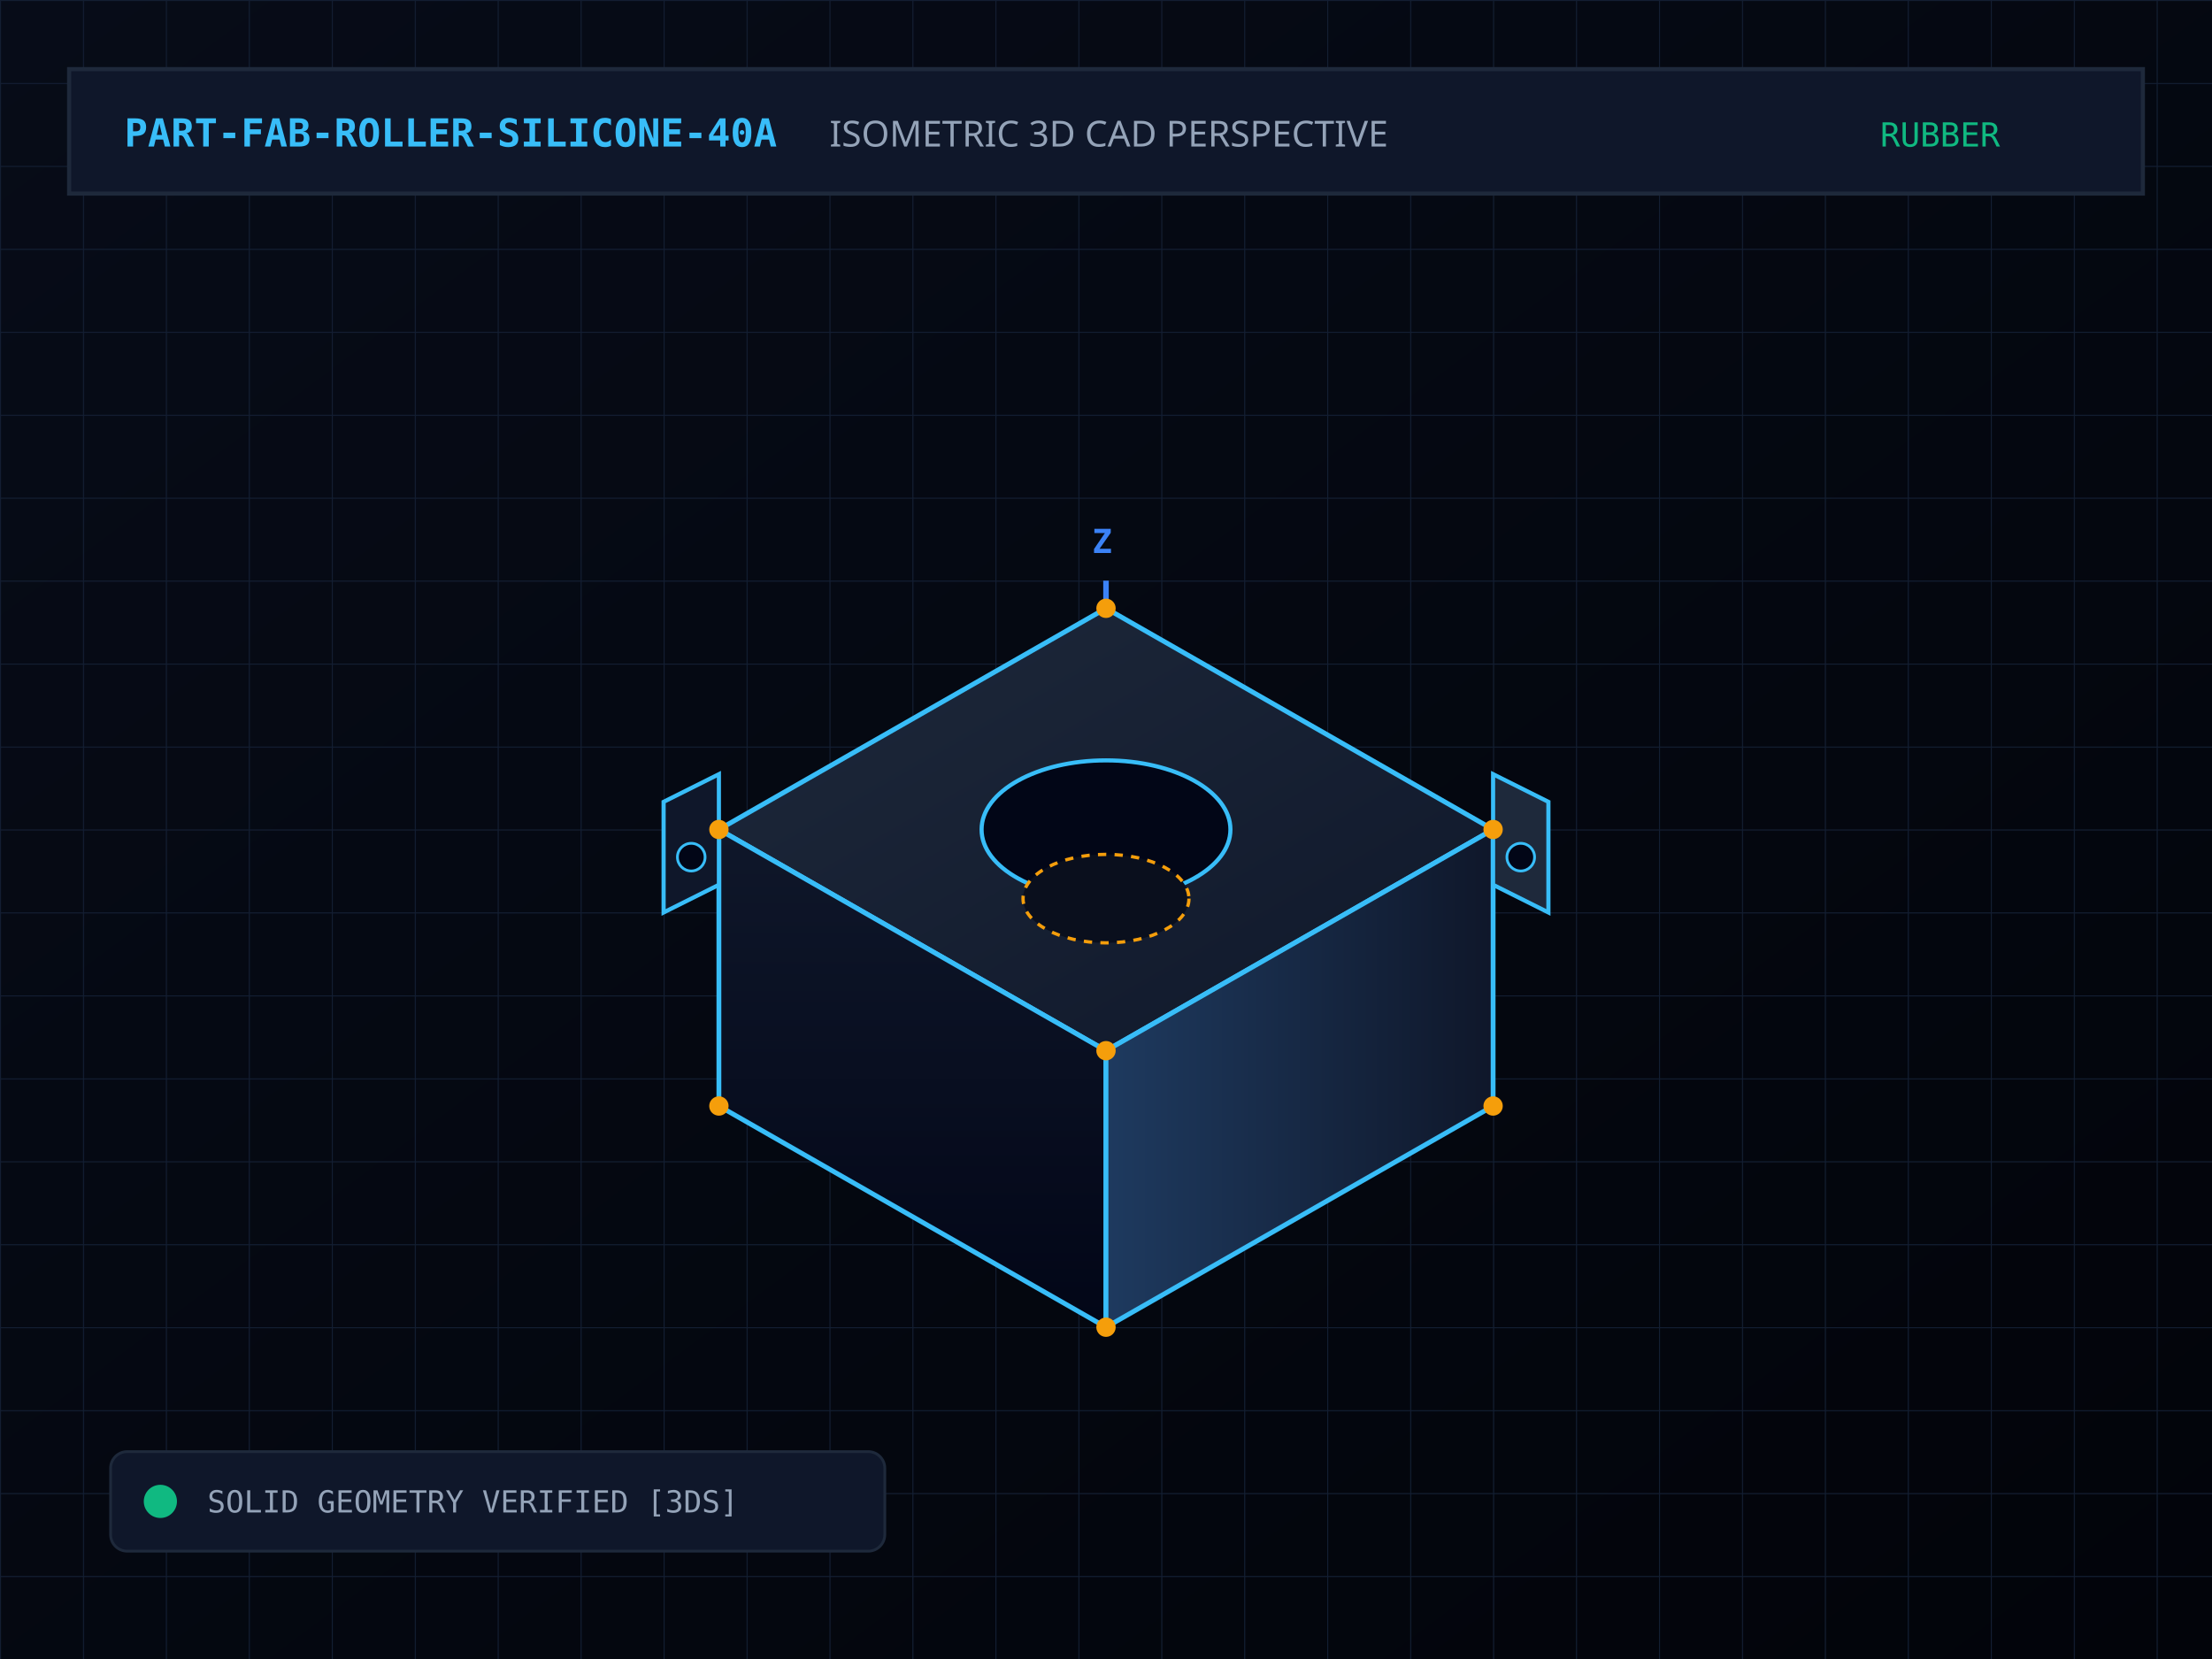
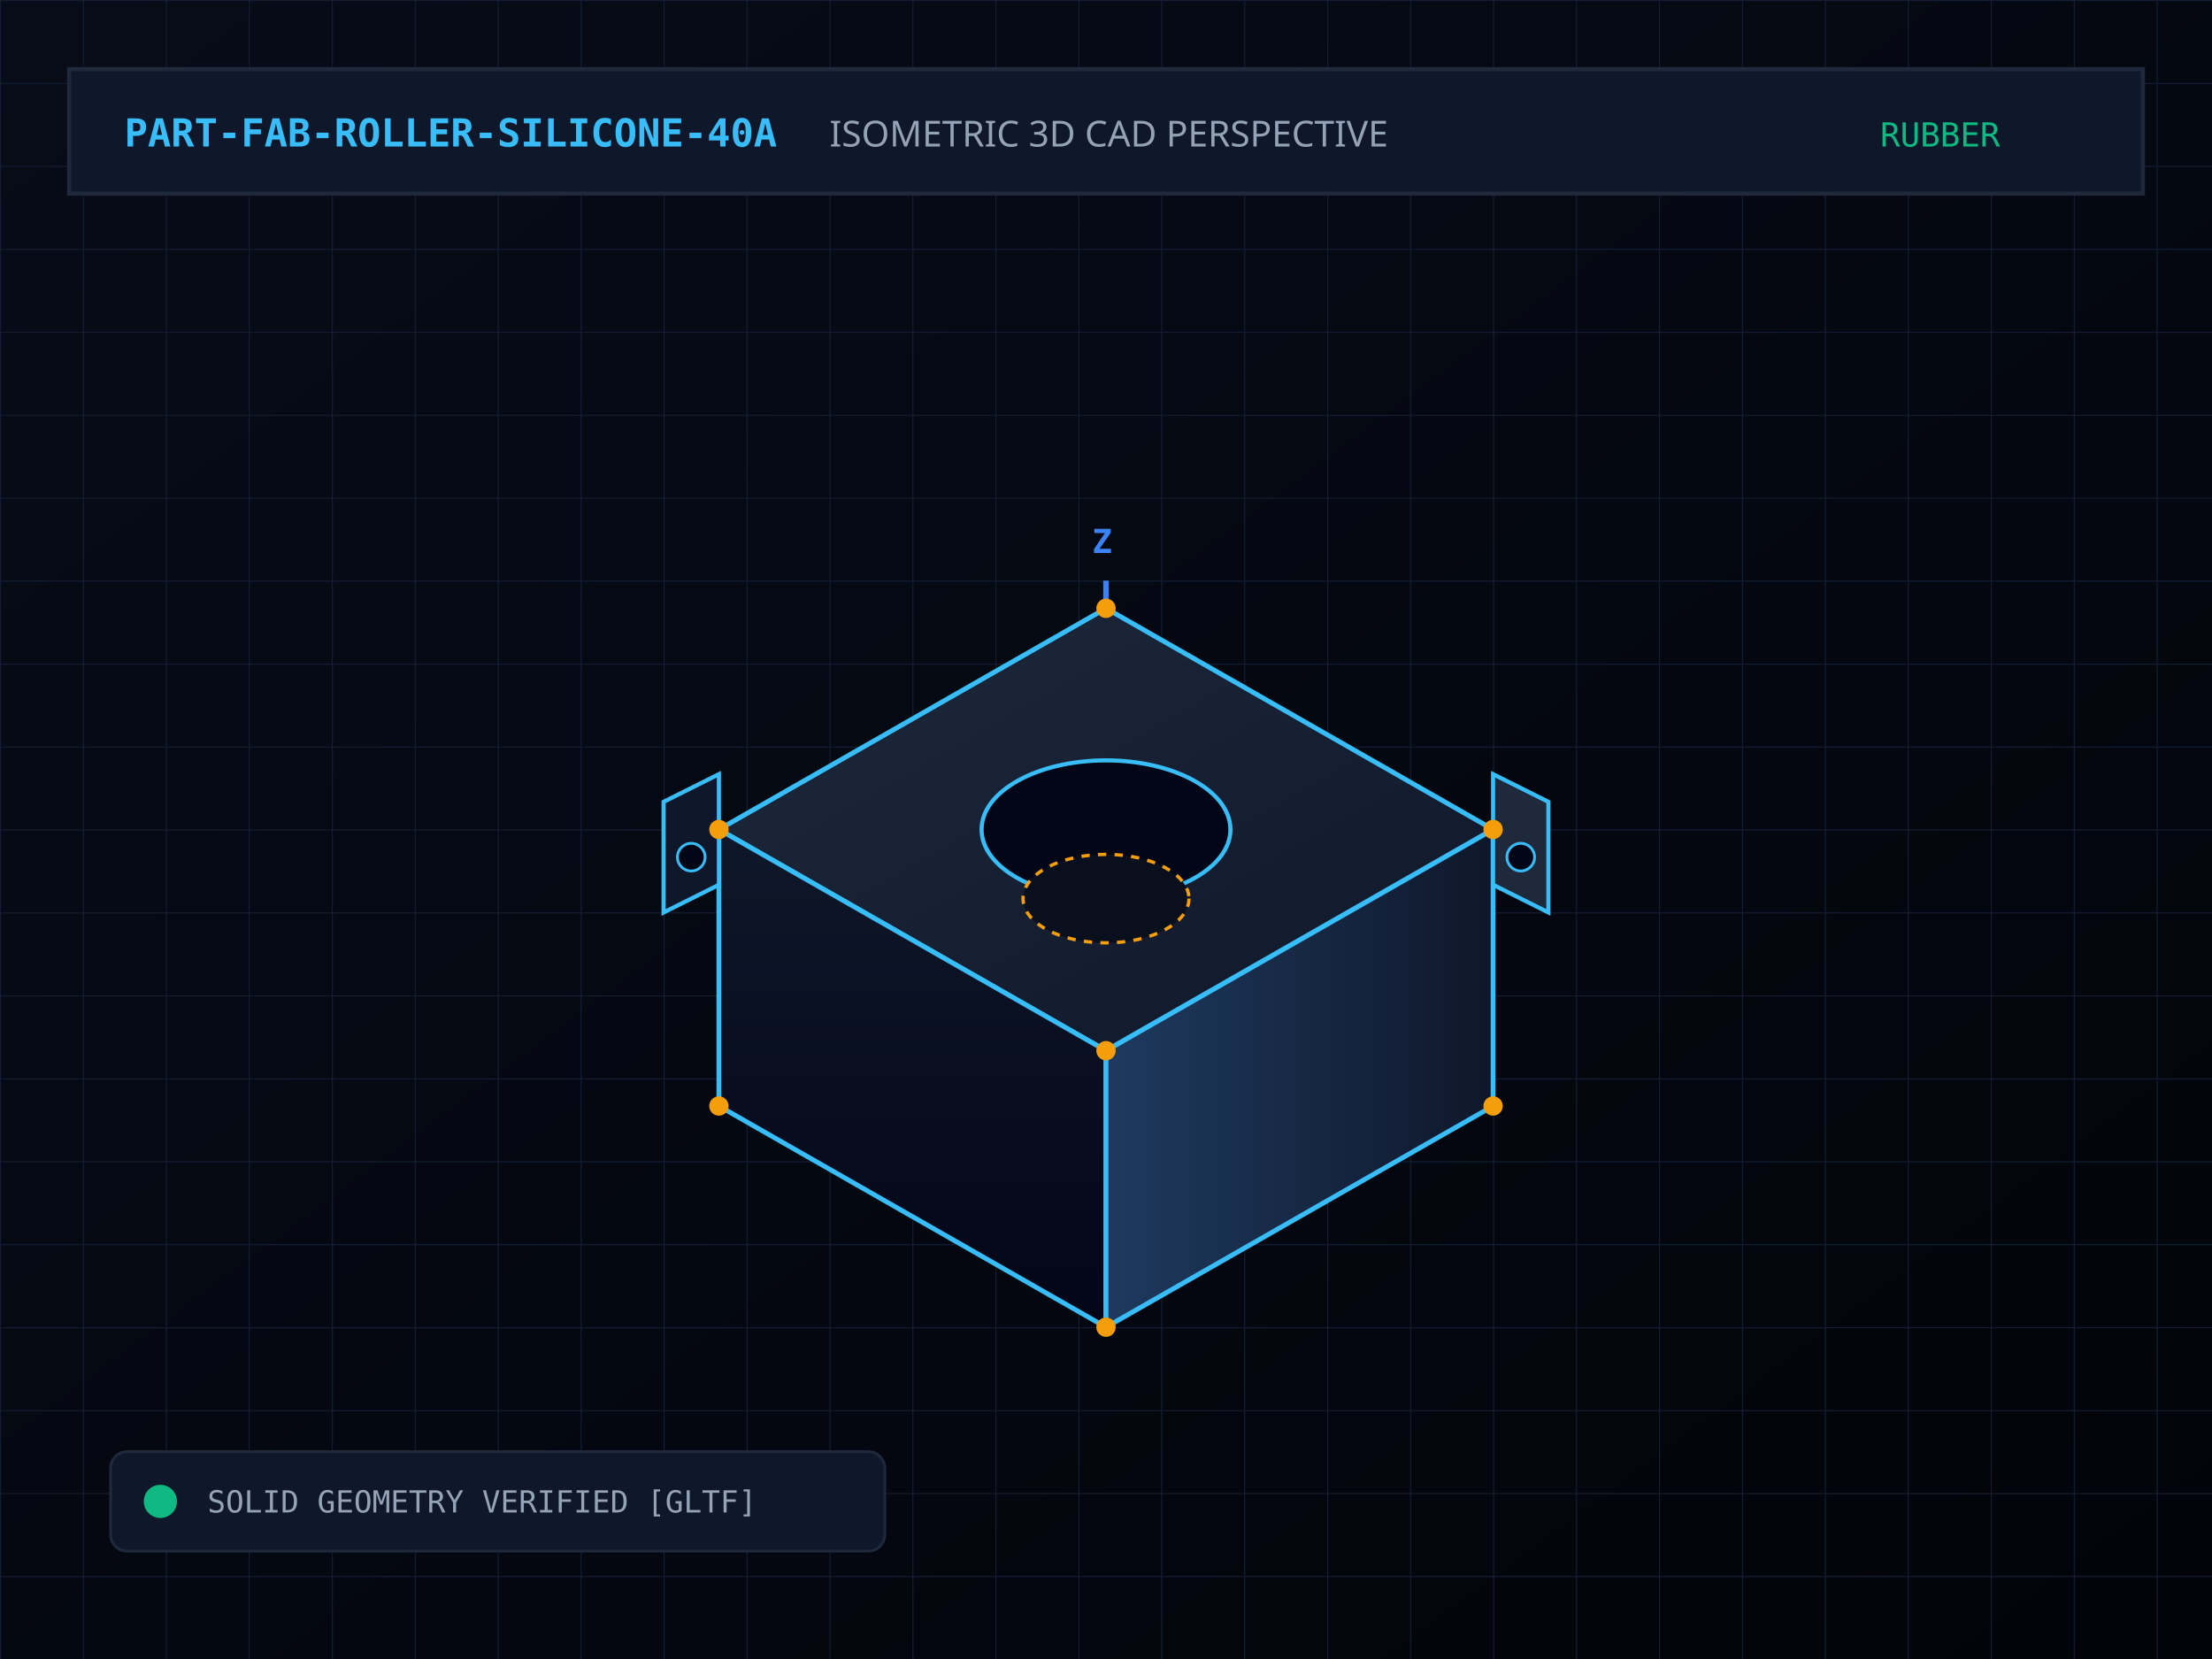
<svg xmlns="http://www.w3.org/2000/svg" viewBox="0 0 800 600" width="100%" height="100%">
  <defs>
    <linearGradient id="iso-bg" x1="0%" y1="0%" x2="100%" y2="100%">
      <stop offset="0%" stop-color="#070c18" />
      <stop offset="100%" stop-color="#02040a" />
    </linearGradient>
    <pattern id="iso-grid" width="30" height="30" patternUnits="userSpaceOnUse">
      <path d="M 30 0 L 0 0 0 30" fill="none" stroke="#131e32" stroke-width="0.75" />
    </pattern>
    <linearGradient id="face-top" x1="0%" y1="0%" x2="100%" y2="100%">
      <stop offset="0%" stop-color="#1e293b" />
      <stop offset="100%" stop-color="#0f172a" />
    </linearGradient>
    <linearGradient id="face-left" x1="0%" y1="0%" x2="0%" y2="100%">
      <stop offset="0%" stop-color="#0f172a" />
      <stop offset="100%" stop-color="#020617" />
    </linearGradient>
    <linearGradient id="face-right" x1="0%" y1="0%" x2="100%" y2="0%">
      <stop offset="0%" stop-color="#1e3a5f" />
      <stop offset="100%" stop-color="#0f172a" />
    </linearGradient>
  </defs>
  <rect width="100%" height="100%" fill="url(#iso-bg)" />
  <rect width="100%" height="100%" fill="url(#iso-grid)" />
  <rect x="25" y="25" width="750" height="45" fill="#0f172a" stroke="#1e293b" stroke-width="1.5" />
  <text x="45" y="53" font-family="monospace" font-size="14" font-weight="bold" fill="#38bdf8">PART-FAB-ROLLER-SILICONE-40A</text>
  <text x="300" y="53" font-family="sans-serif" font-size="13" fill="#94a3b8">ISOMETRIC 3D CAD PERSPECTIVE</text>
  <text x="680" y="53" font-family="monospace" font-size="12" fill="#10b981">RUBBER</text>
  <g transform="translate(400, 310)">
    <line x1="0" y1="0" x2="-90" y2="52" stroke="#ef4444" stroke-width="2" />
    <text x="-105" y="60" font-family="monospace" font-size="12" font-weight="bold" fill="#ef4444">X</text>
    <line x1="0" y1="0" x2="90" y2="52" stroke="#10b981" stroke-width="2" />
    <text x="100" y="60" font-family="monospace" font-size="12" font-weight="bold" fill="#10b981">Y</text>
    <line x1="0" y1="0" x2="0" y2="-100" stroke="#3b82f6" stroke-width="2" />
    <text x="-5" y="-110" font-family="monospace" font-size="12" font-weight="bold" fill="#3b82f6">Z</text>
    <polygon points="0,-90 140,-10 0,70 -140,-10" fill="url(#face-top)" stroke="#38bdf8" stroke-width="1.75" />
    <polygon points="-140,-10 0,70 0,170 -140,90" fill="url(#face-left)" stroke="#38bdf8" stroke-width="1.75" />
    <polygon points="0,70 140,-10 140,90 0,170" fill="url(#face-right)" stroke="#38bdf8" stroke-width="1.75" />
    <ellipse cx="0" cy="-10" rx="45" ry="25" fill="#020617" stroke="#38bdf8" stroke-width="1.5" />
    <ellipse cx="0" cy="15" rx="30" ry="16" fill="#0a0f1d" stroke="#f59e0b" stroke-width="1.2" stroke-dasharray="3,3" />
    <polygon points="-160,-20 -140,-30 -140,10 -160,20" fill="#0f172a" stroke="#38bdf8" stroke-width="1.5" />
    <circle cx="-150" cy="0" r="5" fill="#020617" stroke="#38bdf8" stroke-width="1" />
    <polygon points="140,-30 160,-20 160,20 140,10" fill="#1e293b" stroke="#38bdf8" stroke-width="1.5" />
    <circle cx="150" cy="0" r="5" fill="#020617" stroke="#38bdf8" stroke-width="1" />
    <circle cx="0" cy="70" r="3.5" fill="#f59e0b" />
    <circle cx="-140" cy="-10" r="3.5" fill="#f59e0b" />
    <circle cx="140" cy="-10" r="3.5" fill="#f59e0b" />
    <circle cx="0" cy="-90" r="3.5" fill="#f59e0b" />
    <circle cx="0" cy="170" r="3.5" fill="#f59e0b" />
    <circle cx="-140" cy="90" r="3.5" fill="#f59e0b" />
    <circle cx="140" cy="90" r="3.5" fill="#f59e0b" />
  </g>
  <rect x="40" y="525" width="280" height="36" rx="6" fill="#0f172a" stroke="#1e293b" stroke-width="1" />
  <circle cx="58" cy="543" r="6" fill="#10b981" />
-   <text x="75" y="547" font-family="monospace" font-size="11" fill="#94a3b8">SOLID GEOMETRY VERIFIED [3DS]</text>
+   <text x="75" y="547" font-family="monospace" font-size="11" fill="#94a3b8">SOLID GEOMETRY VERIFIED [GLTF]</text>
</svg>
